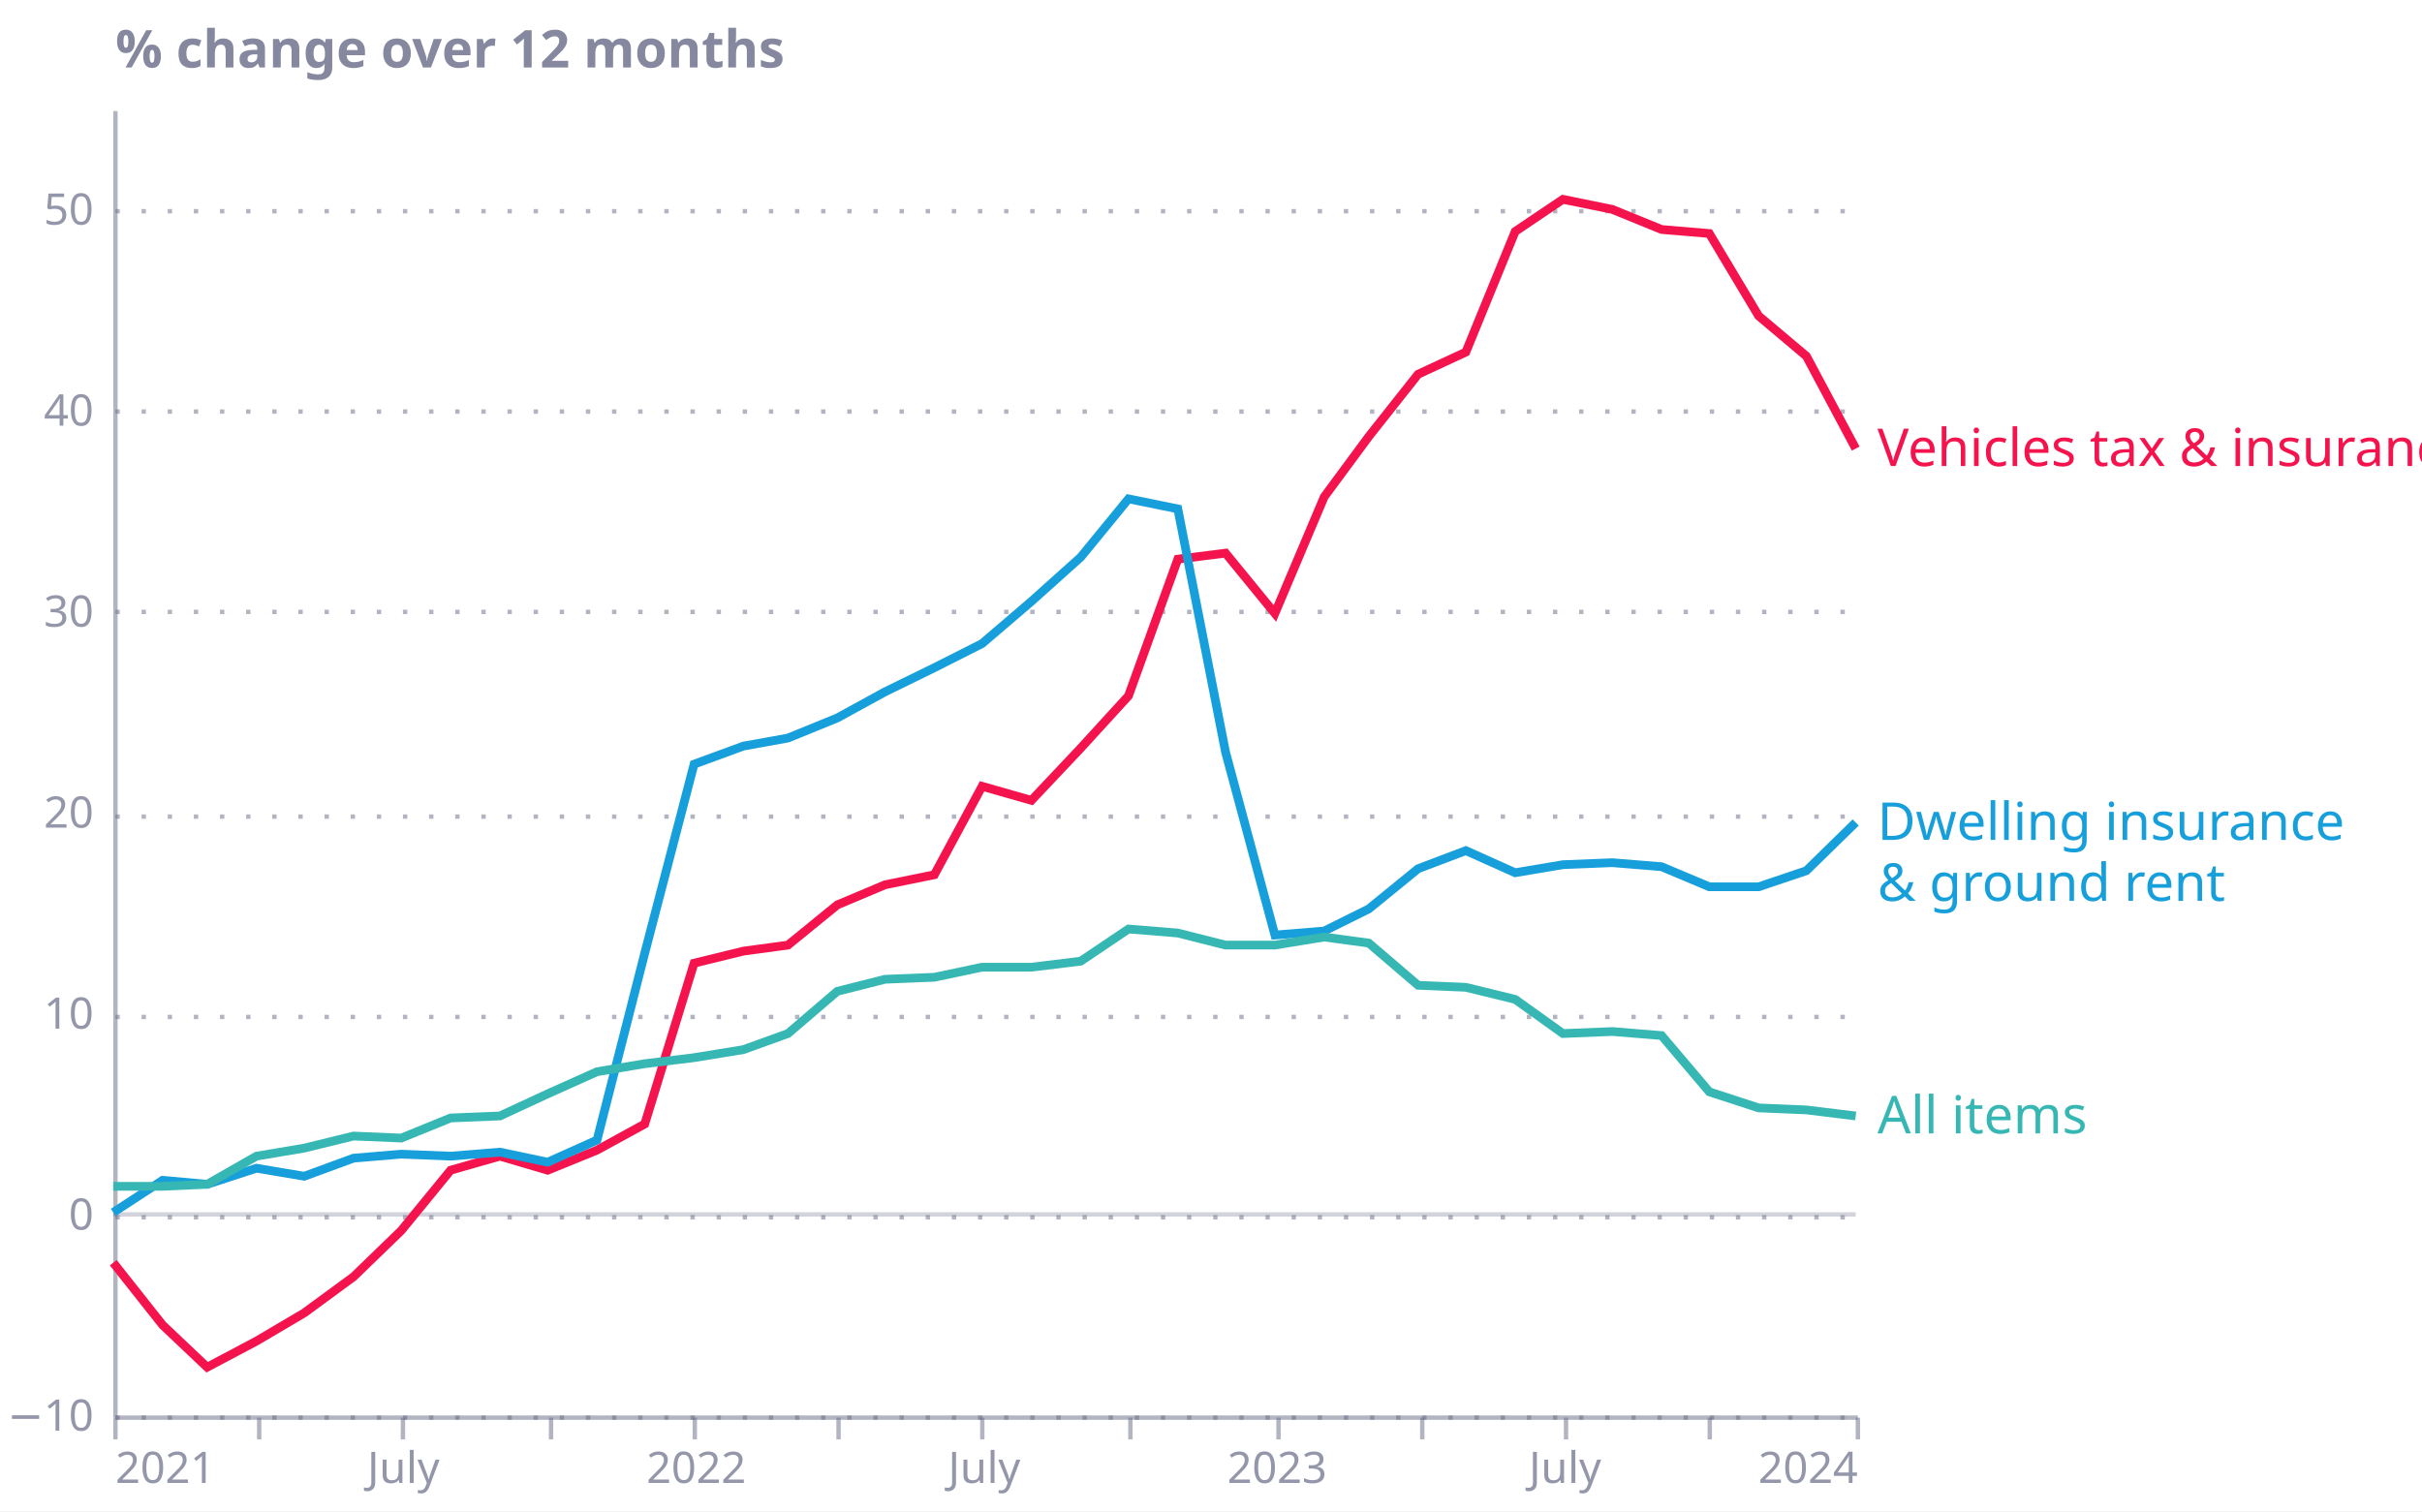
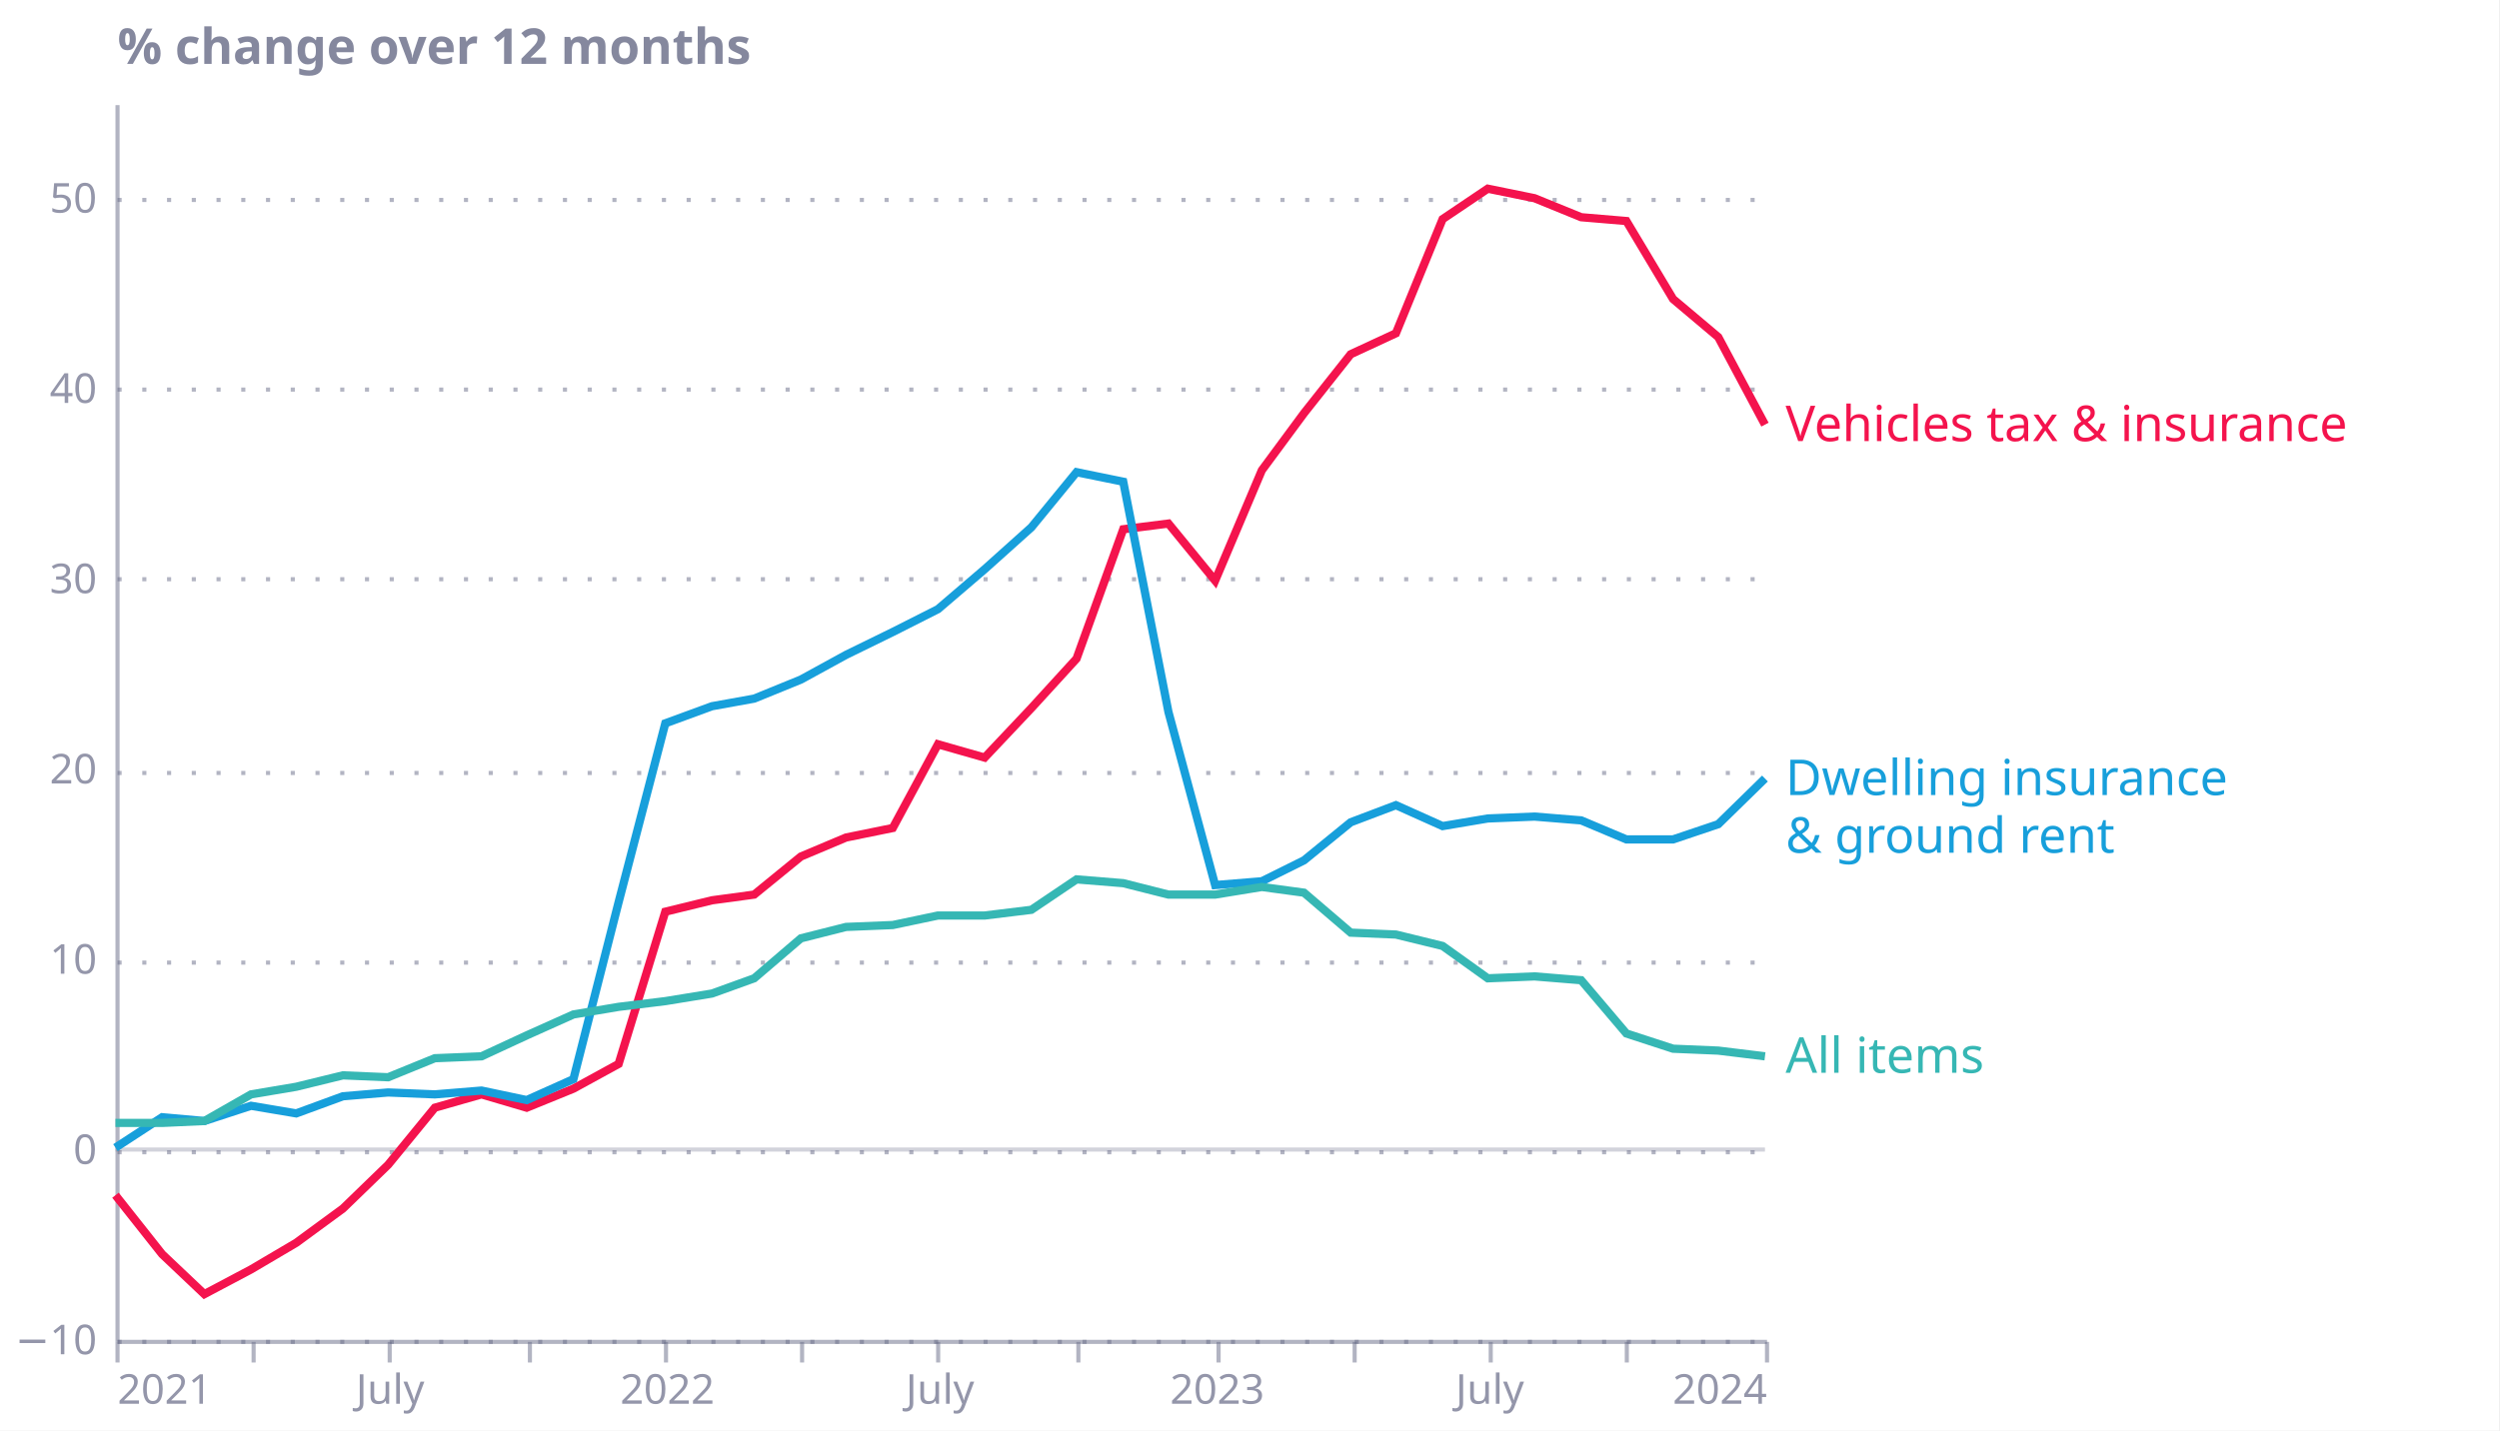
- <svg xmlns="http://www.w3.org/2000/svg" version="1.1" class="marks" width="556" height="347" viewBox="0 0 556 347">
-   <rect width="556" height="347" fill="white" />
-   <g fill="none" stroke-miterlimit="10" transform="translate(26,25)">
+ <svg xmlns="http://www.w3.org/2000/svg" version="1.1" class="marks" width="606" height="347" viewBox="0 0 606 347">
+   <rect width="606" height="347" fill="white" />
+   <g fill="none" stroke-miterlimit="10" transform="translate(28,25)">
    <g class="mark-group role-frame root" role="graphics-object" aria-roledescription="group mark container">
      <g transform="translate(0,0)">
        <path class="background" aria-hidden="true" d="M0,0h400v300h-400Z" />
        <g>
          <g class="mark-group role-axis" aria-hidden="true">
            <g transform="translate(0.5,0.5)">
              <path class="background" aria-hidden="true" d="M0,0h0v0h0Z" pointer-events="none" />
              <g>
                <g class="mark-rule role-axis-grid" pointer-events="none">
                  <line transform="translate(0,300)" x2="400" y2="0" stroke="#676A86" stroke-opacity="0.5" stroke-width="1" stroke-dasharray="1,5" opacity="1" />
                  <line transform="translate(0,254)" x2="400" y2="0" stroke="#676A86" stroke-opacity="0.5" stroke-width="1" stroke-dasharray="1,5" opacity="1" />
                  <line transform="translate(0,208)" x2="400" y2="0" stroke="#676A86" stroke-opacity="0.5" stroke-width="1" stroke-dasharray="1,5" opacity="1" />
                  <line transform="translate(0,162)" x2="400" y2="0" stroke="#676A86" stroke-opacity="0.5" stroke-width="1" stroke-dasharray="1,5" opacity="1" />
                  <line transform="translate(0,115)" x2="400" y2="0" stroke="#676A86" stroke-opacity="0.5" stroke-width="1" stroke-dasharray="1,5" opacity="1" />
                  <line transform="translate(0,69)" x2="400" y2="0" stroke="#676A86" stroke-opacity="0.5" stroke-width="1" stroke-dasharray="1,5" opacity="1" />
                  <line transform="translate(0,23)" x2="400" y2="0" stroke="#676A86" stroke-opacity="0.5" stroke-width="1" stroke-dasharray="1,5" opacity="1" />
                </g>
              </g>
              <path class="foreground" aria-hidden="true" d="" pointer-events="none" display="none" />
            </g>
          </g>
          <g class="mark-group role-axis" role="graphics-symbol" aria-roledescription="axis" aria-label="X-axis for a time scale with values from Friday, 01 January 2021, 12:00:00 AM to Monday, 01 January 2024, 12:00:00 AM">
            <g transform="translate(0.5,300.5)">
              <path class="background" aria-hidden="true" d="M0,0h0v0h0Z" pointer-events="none" />
              <g>
                <g class="mark-rule role-axis-tick" pointer-events="none">
                  <line transform="translate(0,0)" x2="0" y2="5" stroke="#676A86" stroke-opacity="0.5" stroke-width="1" opacity="1" />
                  <line transform="translate(33,0)" x2="0" y2="5" stroke="#676A86" stroke-opacity="0.5" stroke-width="1" opacity="1" />
                  <line transform="translate(66,0)" x2="0" y2="5" stroke="#676A86" stroke-opacity="0.5" stroke-width="1" opacity="1" />
                  <line transform="translate(100,0)" x2="0" y2="5" stroke="#676A86" stroke-opacity="0.5" stroke-width="1" opacity="1" />
                  <line transform="translate(133,0)" x2="0" y2="5" stroke="#676A86" stroke-opacity="0.5" stroke-width="1" opacity="1" />
                  <line transform="translate(166,0)" x2="0" y2="5" stroke="#676A86" stroke-opacity="0.5" stroke-width="1" opacity="1" />
                  <line transform="translate(199,0)" x2="0" y2="5" stroke="#676A86" stroke-opacity="0.5" stroke-width="1" opacity="1" />
                  <line transform="translate(233,0)" x2="0" y2="5" stroke="#676A86" stroke-opacity="0.5" stroke-width="1" opacity="1" />
                  <line transform="translate(267,0)" x2="0" y2="5" stroke="#676A86" stroke-opacity="0.5" stroke-width="1" opacity="1" />
                  <line transform="translate(300,0)" x2="0" y2="5" stroke="#676A86" stroke-opacity="0.5" stroke-width="1" opacity="1" />
                  <line transform="translate(333,0)" x2="0" y2="5" stroke="#676A86" stroke-opacity="0.5" stroke-width="1" opacity="1" />
                  <line transform="translate(366,0)" x2="0" y2="5" stroke="#676A86" stroke-opacity="0.5" stroke-width="1" opacity="1" />
                  <line transform="translate(400,0)" x2="0" y2="5" stroke="#676A86" stroke-opacity="0.5" stroke-width="1" opacity="1" />
                </g>
                <g class="mark-text role-axis-label" pointer-events="none">
                  <text text-anchor="start" transform="translate(0,15)" font-family="Circular Std Book" font-size="10px" fill="#676A86" fill-opacity="0.7" opacity="1">2021</text>
                  <text text-anchor="middle" transform="translate(32.87671,15)" font-family="Circular Std Book" font-size="10px" fill="#676A86" fill-opacity="0.7" opacity="0">April</text>
                  <text text-anchor="middle" transform="translate(66.11872,15)" font-family="Circular Std Book" font-size="10px" fill="#676A86" fill-opacity="0.7" opacity="1">July</text>
                  <text text-anchor="middle" transform="translate(99.72603,15)" font-family="Circular Std Book" font-size="10px" fill="#676A86" fill-opacity="0.7" opacity="0">October</text>
                  <text text-anchor="middle" transform="translate(133.3333,15)" font-family="Circular Std Book" font-size="10px" fill="#676A86" fill-opacity="0.7" opacity="1">2022</text>
                  <text text-anchor="middle" transform="translate(166.21,15)" font-family="Circular Std Book" font-size="10px" fill="#676A86" fill-opacity="0.7" opacity="0">April</text>
                  <text text-anchor="middle" transform="translate(199.4521,15)" font-family="Circular Std Book" font-size="10px" fill="#676A86" fill-opacity="0.7" opacity="1">July</text>
                  <text text-anchor="middle" transform="translate(233.0594,15)" font-family="Circular Std Book" font-size="10px" fill="#676A86" fill-opacity="0.7" opacity="0">October</text>
                  <text text-anchor="middle" transform="translate(266.6667,15)" font-family="Circular Std Book" font-size="10px" fill="#676A86" fill-opacity="0.7" opacity="1">2023</text>
                  <text text-anchor="middle" transform="translate(299.5434,15)" font-family="Circular Std Book" font-size="10px" fill="#676A86" fill-opacity="0.7" opacity="0">April</text>
                  <text text-anchor="middle" transform="translate(332.7854,15)" font-family="Circular Std Book" font-size="10px" fill="#676A86" fill-opacity="0.7" opacity="1">July</text>
                  <text text-anchor="middle" transform="translate(366.3927,15)" font-family="Circular Std Book" font-size="10px" fill="#676A86" fill-opacity="0.7" opacity="0">October</text>
                  <text text-anchor="end" transform="translate(400,15)" font-family="Circular Std Book" font-size="10px" fill="#676A86" fill-opacity="0.7" opacity="1">2024</text>
                </g>
                <g class="mark-rule role-axis-domain" pointer-events="none">
                  <line transform="translate(0,0)" x2="400" y2="0" stroke="#676A86" stroke-opacity="0.5" stroke-width="1" opacity="1" />
                </g>
              </g>
              <path class="foreground" aria-hidden="true" d="" pointer-events="none" display="none" />
            </g>
          </g>
          <g class="mark-group role-axis" role="graphics-symbol" aria-roledescription="axis" aria-label="Y-axis titled '% change over 12 months' for a linear scale with values from −10 to 55">
            <g transform="translate(0.5,0.5)">
              <path class="background" aria-hidden="true" d="M0,0h0v0h0Z" pointer-events="none" />
              <g>
                <g class="mark-text role-axis-label" pointer-events="none">
                  <text text-anchor="end" transform="translate(-5,303)" font-family="Circular Std Book" font-size="10px" fill="#676A86" fill-opacity="0.7" opacity="1">−10</text>
                  <text text-anchor="end" transform="translate(-5,256.8462)" font-family="Circular Std Book" font-size="10px" fill="#676A86" fill-opacity="0.7" opacity="1">0</text>
                  <text text-anchor="end" transform="translate(-5,210.6923)" font-family="Circular Std Book" font-size="10px" fill="#676A86" fill-opacity="0.7" opacity="1">10</text>
                  <text text-anchor="end" transform="translate(-5,164.5385)" font-family="Circular Std Book" font-size="10px" fill="#676A86" fill-opacity="0.7" opacity="1">20</text>
                  <text text-anchor="end" transform="translate(-5,118.3846)" font-family="Circular Std Book" font-size="10px" fill="#676A86" fill-opacity="0.7" opacity="1">30</text>
                  <text text-anchor="end" transform="translate(-5,72.23077)" font-family="Circular Std Book" font-size="10px" fill="#676A86" fill-opacity="0.7" opacity="1">40</text>
                  <text text-anchor="end" transform="translate(-5,26.07692)" font-family="Circular Std Book" font-size="10px" fill="#676A86" fill-opacity="0.7" opacity="1">50</text>
                </g>
                <g class="mark-rule role-axis-domain" pointer-events="none">
                  <line transform="translate(0,300)" x2="0" y2="-300" stroke="#676A86" stroke-opacity="0.5" stroke-width="1" opacity="1" />
                </g>
                <g class="mark-text role-axis-title" pointer-events="none">
                  <text text-anchor="start" transform="translate(0,-10)" font-family="Circular Std Book" font-size="12px" font-weight="bold" fill="#676A86" fill-opacity="0.8" opacity="1">% change over 12 months</text>
                </g>
              </g>
              <path class="foreground" aria-hidden="true" d="" pointer-events="none" display="none" />
            </g>
          </g>
          <g class="mark-line role-mark layer_0_marks" role="graphics-object" aria-roledescription="line mark container">
            <path aria-label="x: Jan 01, 2021; y: 0" role="graphics-symbol" aria-roledescription="line mark" d="M0,253.846L400,253.846" stroke="#676A86" stroke-width="1" opacity="0.3" />
          </g>
          <g class="mark-line role-mark layer_1_marks" role="graphics-object" aria-roledescription="line mark container">
            <path aria-label="time: Jan 01, 2021; car: −2.4" role="graphics-symbol" aria-roledescription="line mark" d="M0,264.923L11.324,279.231L21.553,288.923L32.877,282.923L43.836,276.462L55.16,268.154L66.119,257.538L77.443,243.692L88.767,240.462L99.726,243.692L111.05,239.077L122.009,233.077L133.333,196.154L144.658,193.385L154.886,192L166.21,182.769L177.169,178.154L188.493,175.846L199.452,155.538L210.776,158.769L222.1,146.769L233.059,134.769L244.384,103.385L255.342,102L266.667,115.846L277.991,89.077L288.219,75.231L299.543,60.923L310.502,55.846L321.826,28.154L332.785,20.769L344.11,23.077L355.434,27.692L366.393,28.615L377.717,47.538L388.676,56.769L400,78" stroke="#F4134D" stroke-width="2" />
          </g>
          <g class="mark-line role-mark layer_2_marks" role="graphics-object" aria-roledescription="line mark container">
            <path aria-label="time: Jan 01, 2021; dw: 0.1" role="graphics-symbol" aria-roledescription="line mark" d="M0,253.385L11.324,246L21.553,246.923L32.877,243.231L43.836,245.077L55.16,240.923L66.119,240L77.443,240.462L88.767,239.538L99.726,241.846L111.05,236.769L122.009,193.846L133.333,150.462L144.658,146.308L154.886,144.462L166.21,139.846L177.169,133.846L188.493,128.308L199.452,122.769L210.776,113.077L222.1,102.923L233.059,89.538L244.384,91.846L255.342,147.692L266.667,189.692L277.991,188.769L288.219,183.692L299.543,174.462L310.502,170.308L321.826,175.385L332.785,173.538L344.11,173.077L355.434,174L366.393,178.615L377.717,178.615L388.676,174.923L400,163.846" stroke="#179FDB" stroke-width="2" />
          </g>
          <g class="mark-line role-mark layer_3_marks" role="graphics-object" aria-roledescription="line mark container">
            <path aria-label="time: Jan 01, 2021; all: 1.4" role="graphics-symbol" aria-roledescription="line mark" d="M0,247.385L11.324,247.385L21.553,246.923L32.877,240.462L43.836,238.615L55.16,235.846L66.119,236.308L77.443,231.692L88.767,231.231L99.726,226.154L111.05,221.077L122.009,219.231L133.333,217.846L144.658,216L154.886,212.308L166.21,202.615L177.169,199.846L188.493,199.385L199.452,197.077L210.776,197.077L222.1,195.692L233.059,188.308L244.384,189.231L255.342,192L266.667,192L277.991,190.154L288.219,191.538L299.543,201.231L310.502,201.692L321.826,204.462L332.785,212.308L344.11,211.846L355.434,212.769L366.393,225.692L377.717,229.385L388.676,229.846L400,231.231" stroke="#36B7B4" stroke-width="2" />
          </g>
          <g class="mark-text role-mark layer_4_marks" role="graphics-object" aria-roledescription="text mark container">
            <text aria-label="time: Jan 01, 2024; all: 4.9" role="graphics-symbol" aria-roledescription="text mark" text-anchor="start" transform="translate(405,235.2308)" font-family="Circular Std Book" font-size="12px" fill="#36B7B4">All items</text>
          </g>
          <g class="mark-text role-mark layer_5_marks" role="graphics-object" aria-roledescription="text mark container">
            <text aria-label="time: Jan 01, 2024; dw: 19.5" role="graphics-symbol" aria-roledescription="text mark" text-anchor="start" transform="translate(405,167.8462)" font-family="Circular Std Book" font-size="12px" fill="#179FDB">
              <tspan>Dwelling insurance</tspan>
              <tspan x="0" dy="14">&amp; ground rent</tspan>
            </text>
          </g>
          <g class="mark-text role-mark layer_6_marks" role="graphics-object" aria-roledescription="text mark container">
            <text aria-label="time: Jan 01, 2024; car: 38.1" role="graphics-symbol" aria-roledescription="text mark" text-anchor="start" transform="translate(405,82)" font-family="Circular Std Book" font-size="12px" fill="#F4134D">Vehicles tax &amp; insurance</text>
          </g>
        </g>
        <path class="foreground" aria-hidden="true" d="" display="none" />
      </g>
    </g>
  </g>
</svg>
